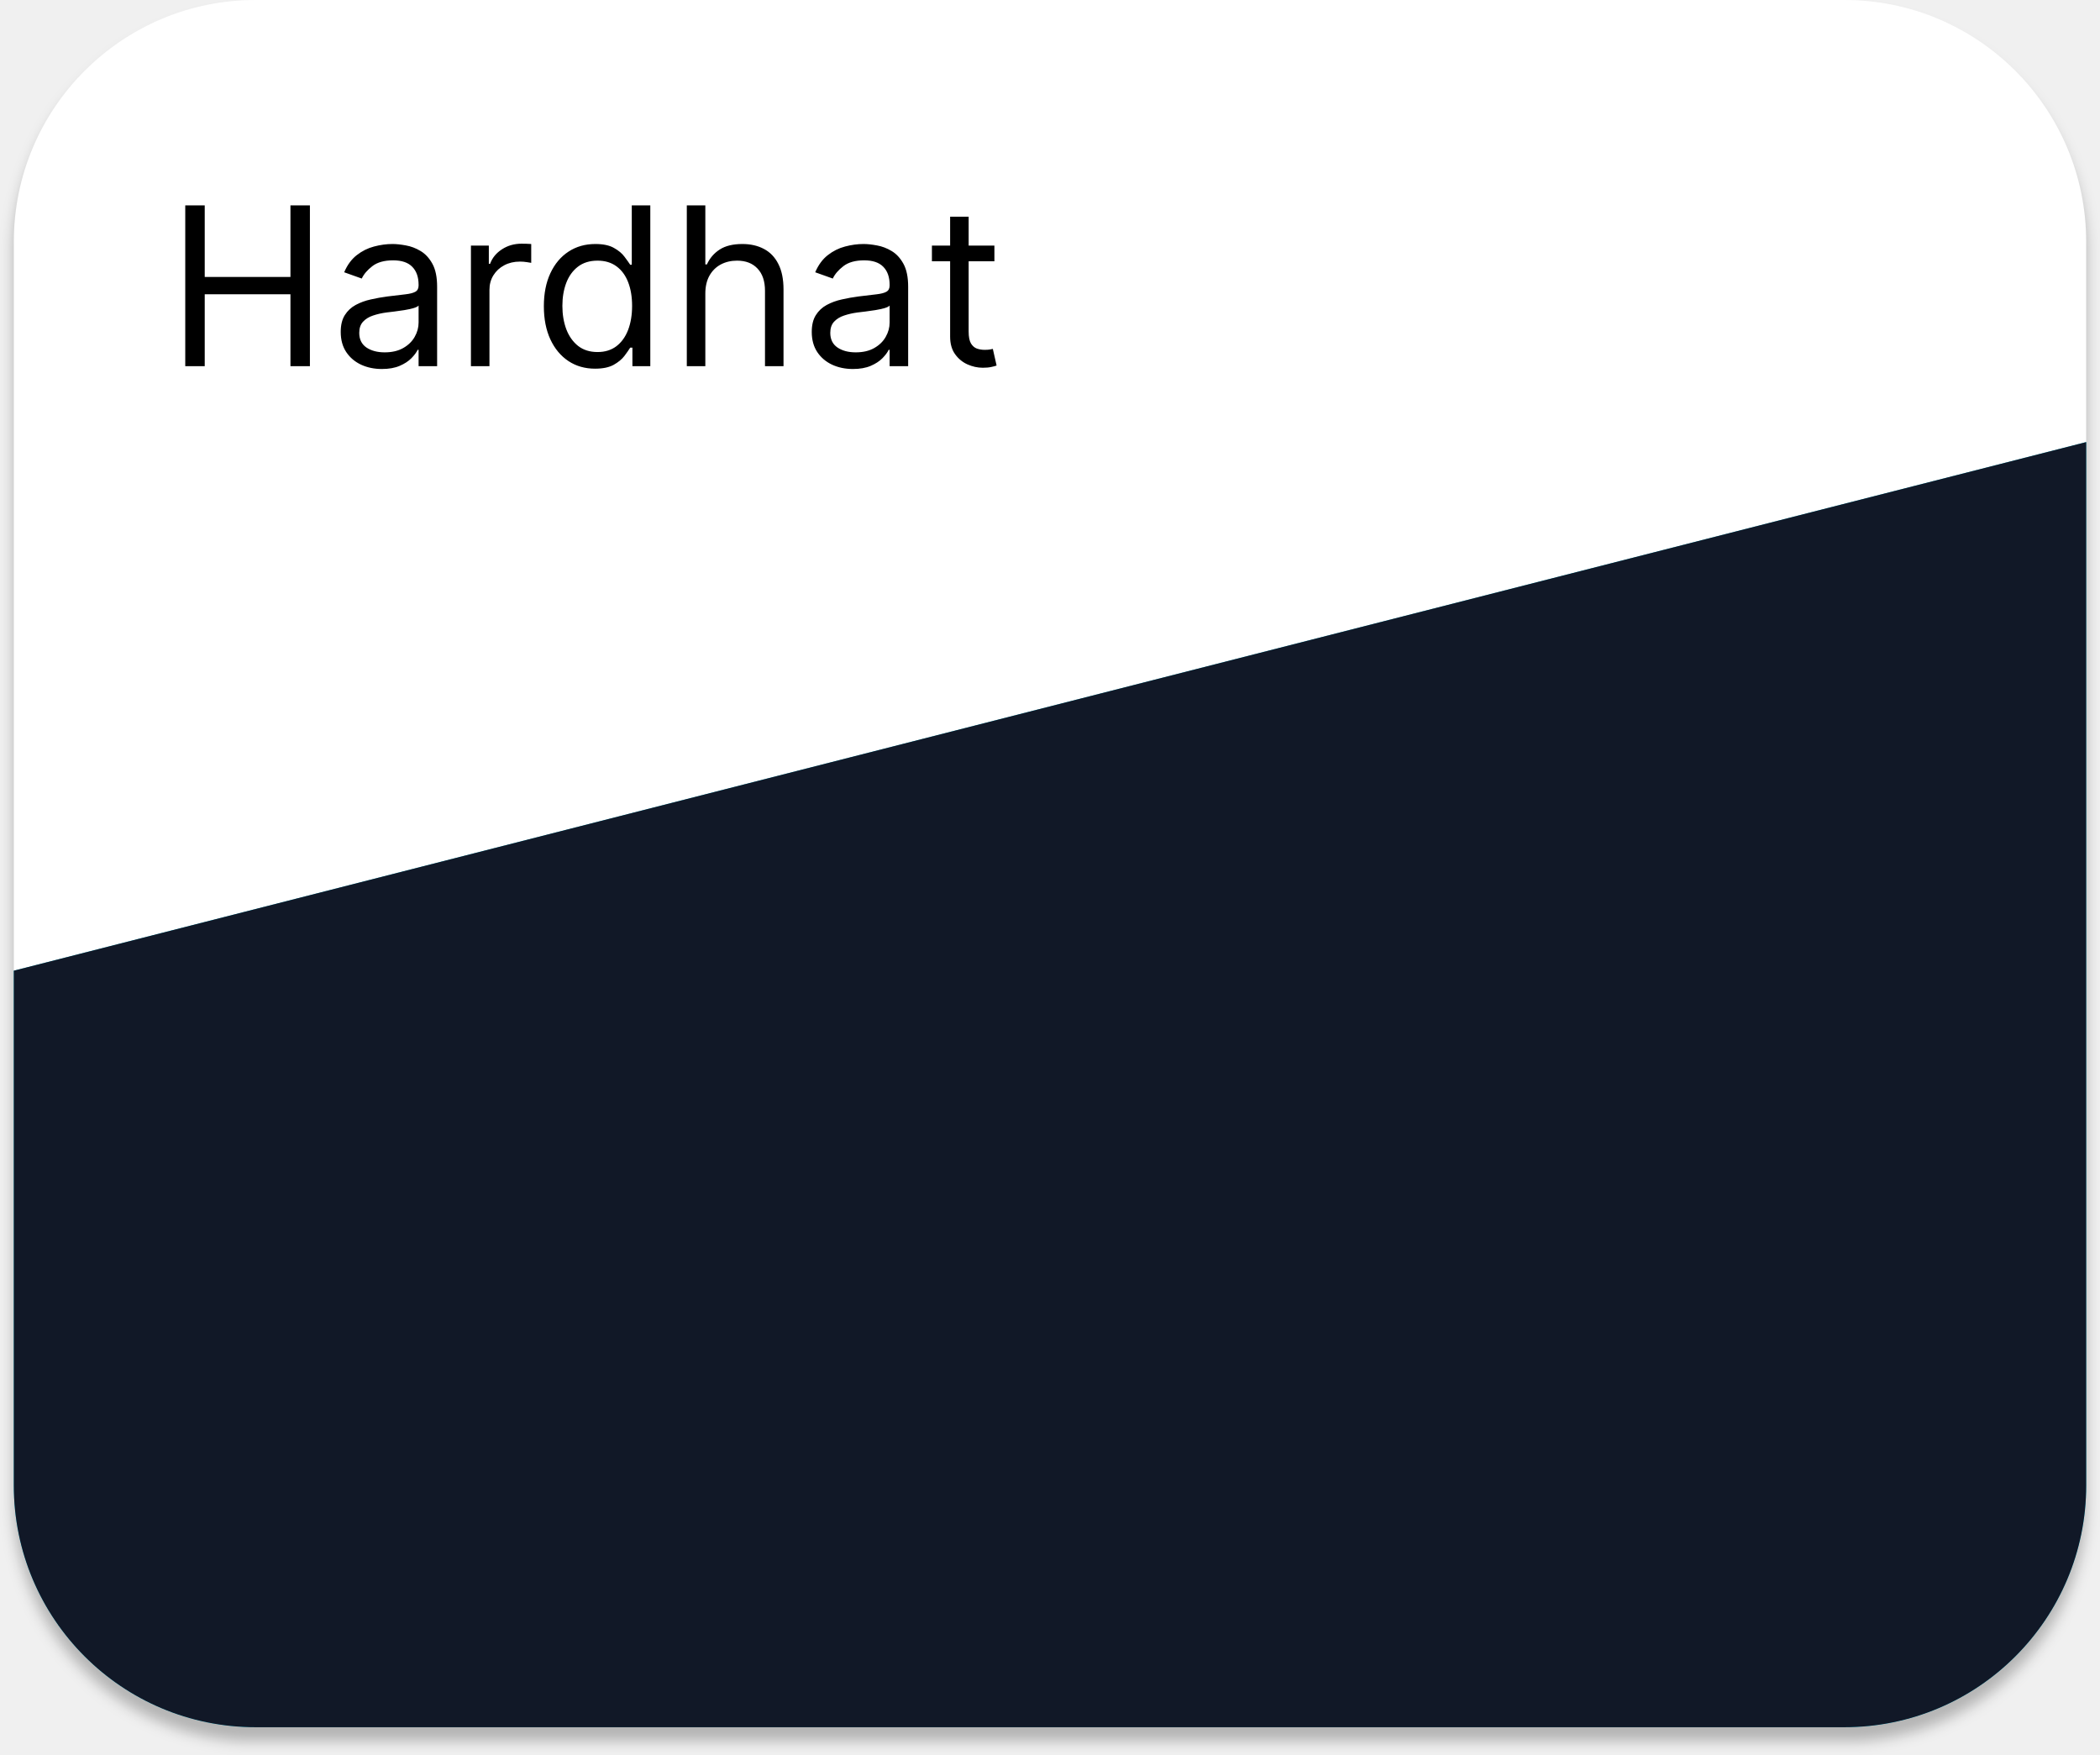
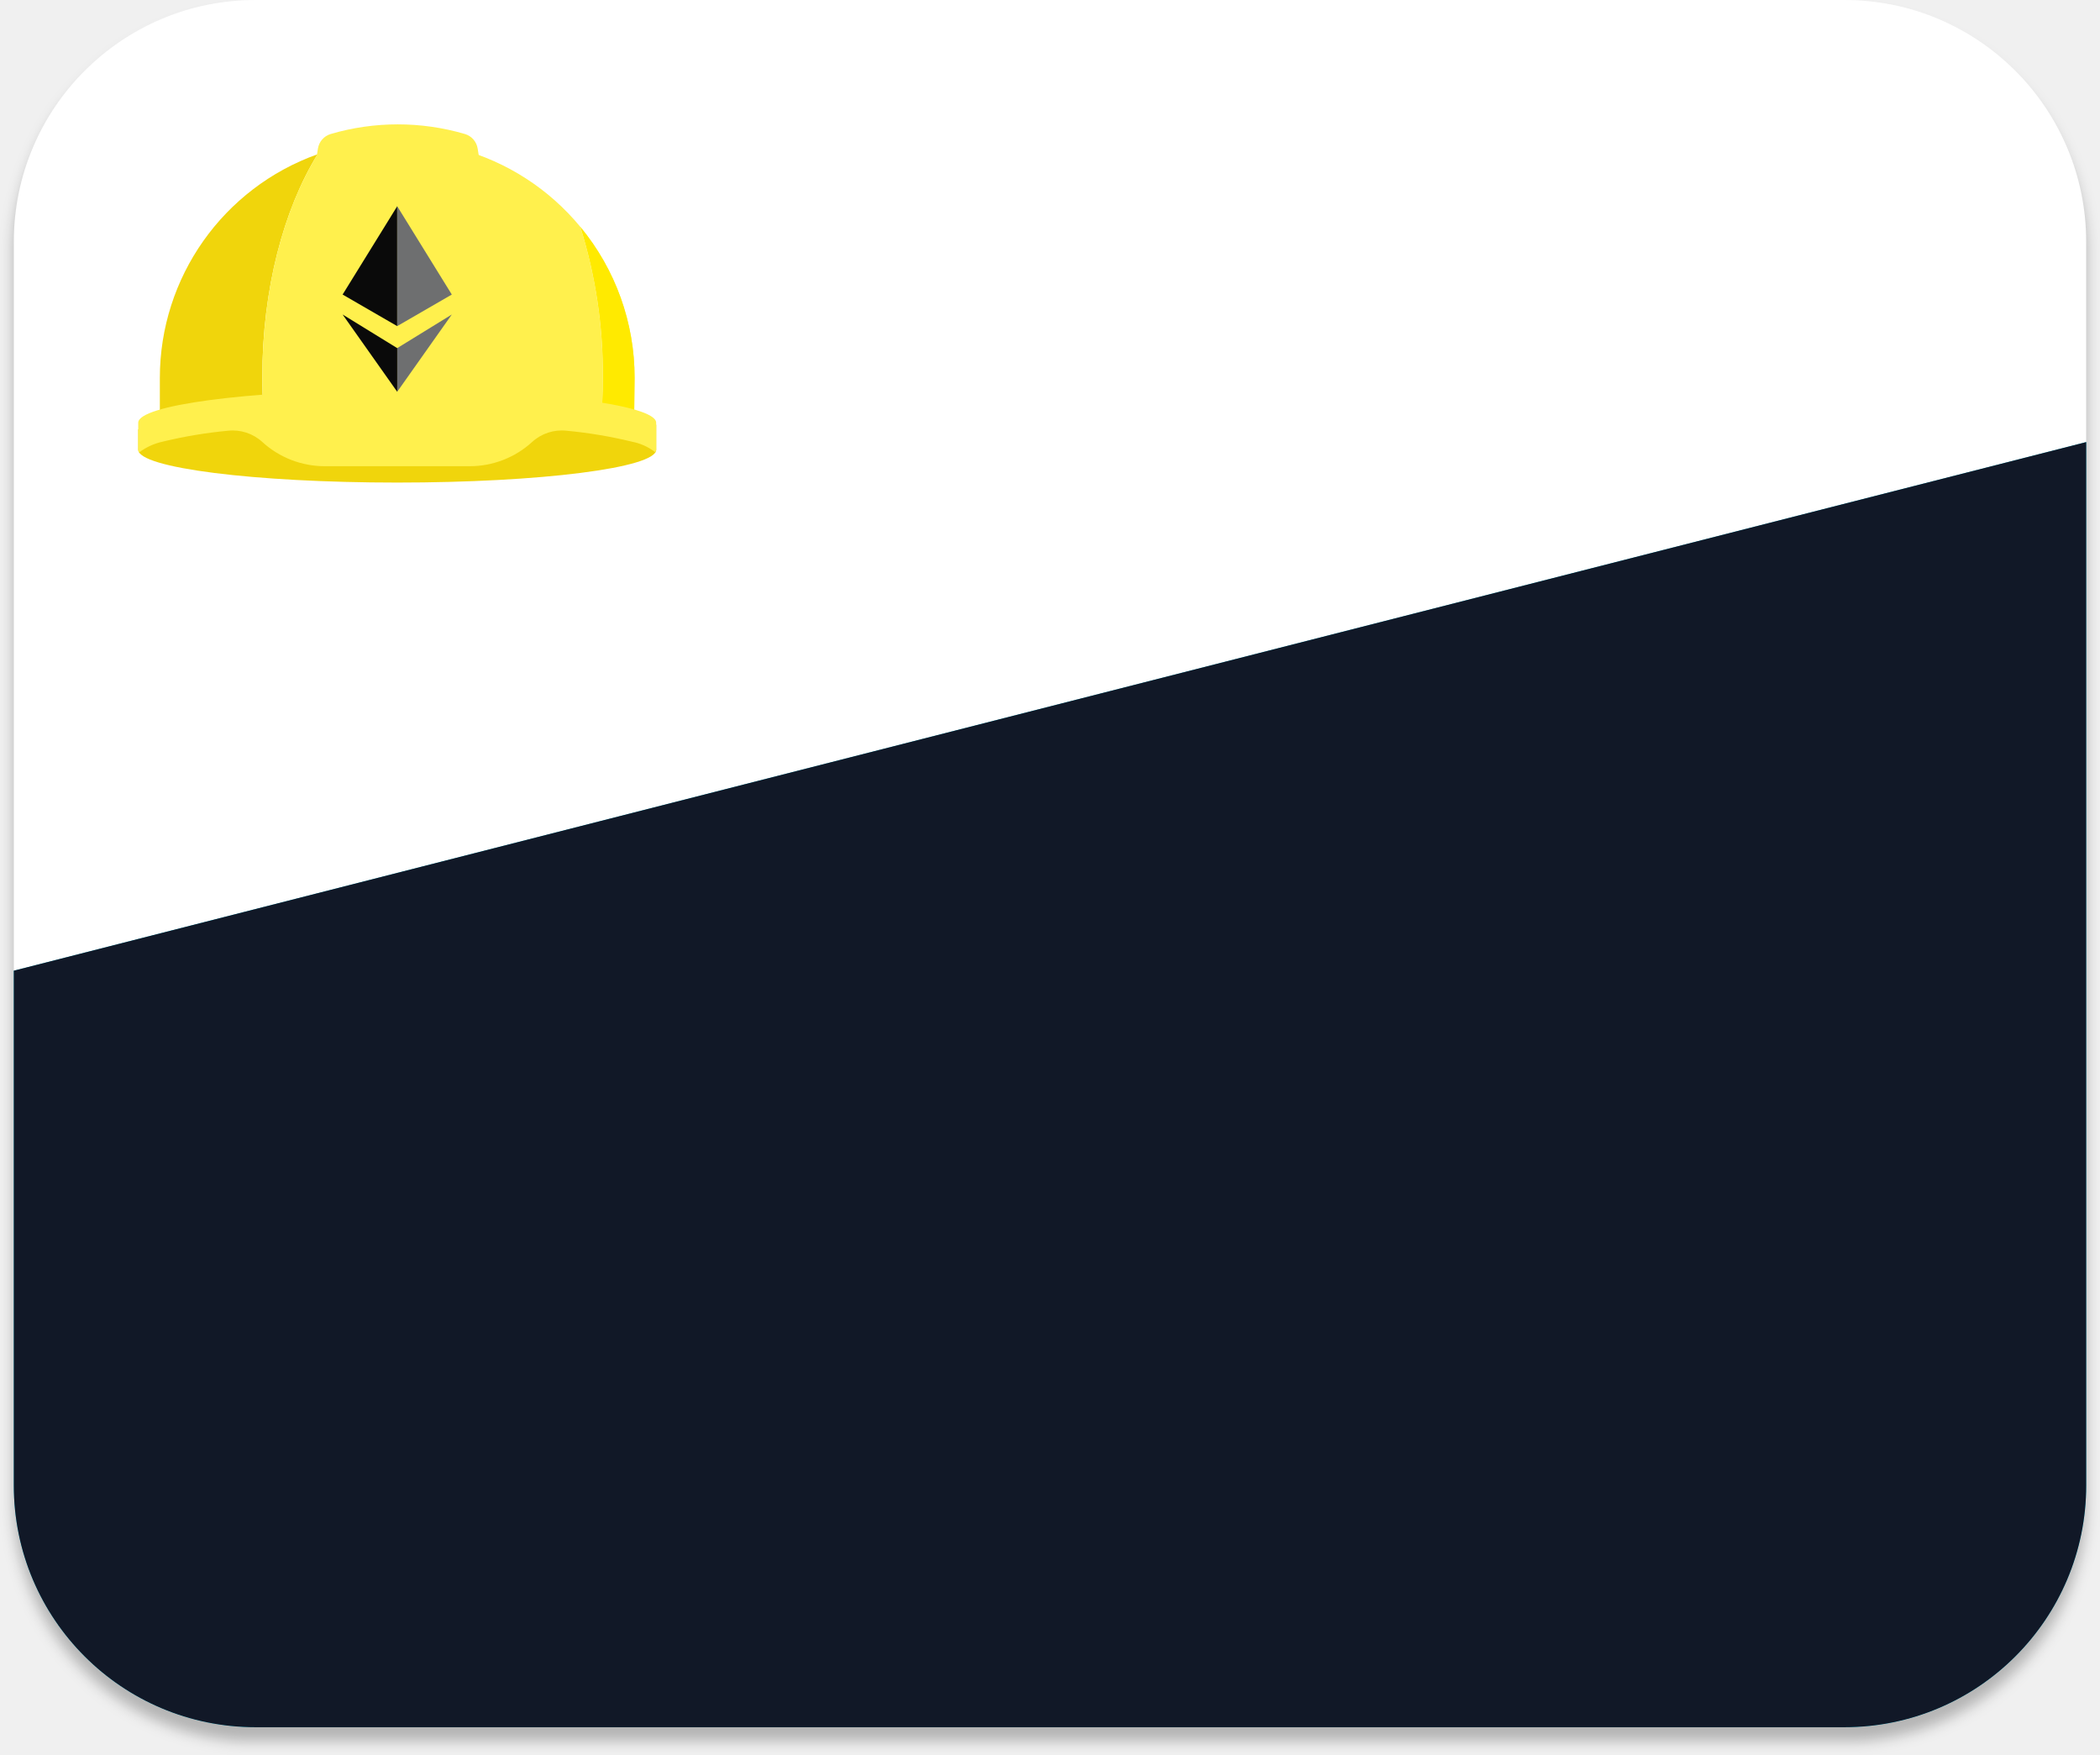
<svg xmlns="http://www.w3.org/2000/svg" width="608" height="508" viewBox="0 0 608 508" fill="none">
-   <g filter="url(#filter0_d_611_135)">
-     <g clip-path="url(#clip0_611_135)">
+   <g filter="url(#filter0_d_615_95)">
+     <g clip-path="url(#clip0_615_95)">
      <rect x="4" width="600" height="500" rx="70" fill="white" />
      <path d="M4 280.997L605 127.723V490C605 495.523 600.523 500 595 500H14C8.477 500 4 495.523 4 490V280.997Z" fill="#06B6D4" />
      <path d="M4 280.998L605 127.724V490C605 495.523 600.523 500 595 500H14C8.477 500 4 495.523 4 490V280.998Z" fill="#111827" />
-       <path d="M53.636 106V59.455H59.273V80.182H84.091V59.455H89.727V106H84.091V85.182H59.273V106H53.636ZM110.557 106.818C108.345 106.818 106.337 106.402 104.534 105.568C102.731 104.72 101.299 103.5 100.239 101.909C99.178 100.303 98.648 98.364 98.648 96.091C98.648 94.091 99.042 92.47 99.829 91.227C100.617 89.97 101.67 88.985 102.989 88.273C104.307 87.561 105.761 87.03 107.352 86.682C108.958 86.318 110.572 86.03 112.193 85.818C114.314 85.546 116.034 85.341 117.352 85.204C118.686 85.053 119.655 84.803 120.261 84.454C120.883 84.106 121.193 83.5 121.193 82.636V82.454C121.193 80.212 120.58 78.47 119.352 77.227C118.14 75.985 116.299 75.364 113.83 75.364C111.269 75.364 109.261 75.924 107.807 77.046C106.352 78.167 105.33 79.364 104.739 80.636L99.648 78.818C100.557 76.697 101.769 75.046 103.284 73.864C104.814 72.667 106.481 71.833 108.284 71.364C110.102 70.879 111.89 70.636 113.648 70.636C114.769 70.636 116.057 70.773 117.511 71.046C118.981 71.303 120.398 71.841 121.761 72.659C123.14 73.477 124.284 74.712 125.193 76.364C126.102 78.015 126.557 80.227 126.557 83V106H121.193V101.273H120.92C120.557 102.03 119.951 102.841 119.102 103.705C118.254 104.568 117.125 105.303 115.716 105.909C114.307 106.515 112.587 106.818 110.557 106.818ZM111.375 102C113.496 102 115.284 101.583 116.739 100.75C118.208 99.917 119.314 98.841 120.057 97.523C120.814 96.204 121.193 94.818 121.193 93.364V88.454C120.966 88.727 120.466 88.977 119.693 89.204C118.936 89.417 118.057 89.606 117.057 89.773C116.072 89.924 115.11 90.061 114.17 90.182C113.246 90.288 112.496 90.379 111.92 90.454C110.527 90.636 109.223 90.932 108.011 91.341C106.814 91.735 105.845 92.333 105.102 93.136C104.375 93.924 104.011 95 104.011 96.364C104.011 98.227 104.701 99.636 106.08 100.591C107.473 101.53 109.239 102 111.375 102ZM136.347 106V71.091H141.528V76.364H141.892C142.528 74.636 143.68 73.235 145.347 72.159C147.013 71.083 148.892 70.546 150.983 70.546C151.377 70.546 151.869 70.553 152.46 70.568C153.051 70.583 153.498 70.606 153.801 70.636V76.091C153.619 76.046 153.203 75.977 152.551 75.886C151.915 75.78 151.241 75.727 150.528 75.727C148.831 75.727 147.316 76.083 145.983 76.796C144.665 77.492 143.619 78.462 142.847 79.704C142.089 80.932 141.71 82.333 141.71 83.909V106H136.347ZM172.278 106.727C169.369 106.727 166.801 105.992 164.574 104.523C162.347 103.038 160.604 100.947 159.347 98.25C158.089 95.538 157.46 92.333 157.46 88.636C157.46 84.97 158.089 81.788 159.347 79.091C160.604 76.394 162.354 74.311 164.597 72.841C166.839 71.371 169.43 70.636 172.369 70.636C174.642 70.636 176.438 71.015 177.756 71.773C179.089 72.515 180.104 73.364 180.801 74.318C181.513 75.258 182.066 76.03 182.46 76.636H182.915V59.455H188.278V106H183.097V100.636H182.46C182.066 101.273 181.506 102.076 180.778 103.045C180.051 104 179.013 104.856 177.665 105.614C176.316 106.356 174.521 106.727 172.278 106.727ZM173.006 101.909C175.157 101.909 176.975 101.348 178.46 100.227C179.945 99.091 181.074 97.523 181.847 95.523C182.619 93.508 183.006 91.182 183.006 88.546C183.006 85.939 182.627 83.659 181.869 81.704C181.112 79.735 179.991 78.204 178.506 77.114C177.021 76.008 175.188 75.454 173.006 75.454C170.733 75.454 168.839 76.038 167.324 77.204C165.824 78.356 164.695 79.924 163.938 81.909C163.195 83.879 162.824 86.091 162.824 88.546C162.824 91.03 163.203 93.288 163.96 95.318C164.733 97.333 165.869 98.939 167.369 100.136C168.884 101.318 170.763 101.909 173.006 101.909ZM204.21 85V106H198.847V59.455H204.21V76.546H204.665C205.483 74.742 206.71 73.311 208.347 72.25C209.998 71.174 212.195 70.636 214.938 70.636C217.316 70.636 219.4 71.114 221.188 72.068C222.975 73.008 224.362 74.454 225.347 76.409C226.347 78.349 226.847 80.818 226.847 83.818V106H221.483V84.182C221.483 81.409 220.763 79.265 219.324 77.75C217.9 76.22 215.922 75.454 213.392 75.454C211.634 75.454 210.059 75.826 208.665 76.568C207.286 77.311 206.195 78.394 205.392 79.818C204.604 81.242 204.21 82.97 204.21 85ZM246.932 106.818C244.72 106.818 242.712 106.402 240.909 105.568C239.106 104.72 237.674 103.5 236.614 101.909C235.553 100.303 235.023 98.364 235.023 96.091C235.023 94.091 235.417 92.47 236.205 91.227C236.992 89.97 238.045 88.985 239.364 88.273C240.682 87.561 242.136 87.03 243.727 86.682C245.333 86.318 246.947 86.03 248.568 85.818C250.689 85.546 252.409 85.341 253.727 85.204C255.061 85.053 256.03 84.803 256.636 84.454C257.258 84.106 257.568 83.5 257.568 82.636V82.454C257.568 80.212 256.955 78.47 255.727 77.227C254.515 75.985 252.674 75.364 250.205 75.364C247.644 75.364 245.636 75.924 244.182 77.046C242.727 78.167 241.705 79.364 241.114 80.636L236.023 78.818C236.932 76.697 238.144 75.046 239.659 73.864C241.189 72.667 242.856 71.833 244.659 71.364C246.477 70.879 248.265 70.636 250.023 70.636C251.144 70.636 252.432 70.773 253.886 71.046C255.356 71.303 256.773 71.841 258.136 72.659C259.515 73.477 260.659 74.712 261.568 76.364C262.477 78.015 262.932 80.227 262.932 83V106H257.568V101.273H257.295C256.932 102.03 256.326 102.841 255.477 103.705C254.629 104.568 253.5 105.303 252.091 105.909C250.682 106.515 248.962 106.818 246.932 106.818ZM247.75 102C249.871 102 251.659 101.583 253.114 100.75C254.583 99.917 255.689 98.841 256.432 97.523C257.189 96.204 257.568 94.818 257.568 93.364V88.454C257.341 88.727 256.841 88.977 256.068 89.204C255.311 89.417 254.432 89.606 253.432 89.773C252.447 89.924 251.485 90.061 250.545 90.182C249.621 90.288 248.871 90.379 248.295 90.454C246.902 90.636 245.598 90.932 244.386 91.341C243.189 91.735 242.22 92.333 241.477 93.136C240.75 93.924 240.386 95 240.386 96.364C240.386 98.227 241.076 99.636 242.455 100.591C243.848 101.53 245.614 102 247.75 102ZM287.903 71.091V75.636H269.812V71.091H287.903ZM275.085 62.727H280.449V96C280.449 97.515 280.669 98.651 281.108 99.409C281.563 100.152 282.138 100.652 282.835 100.909C283.547 101.152 284.297 101.273 285.085 101.273C285.676 101.273 286.161 101.242 286.54 101.182C286.919 101.106 287.222 101.045 287.449 101L288.54 105.818C288.176 105.955 287.669 106.091 287.017 106.227C286.366 106.379 285.54 106.455 284.54 106.455C283.025 106.455 281.54 106.129 280.085 105.477C278.646 104.826 277.449 103.833 276.494 102.5C275.555 101.167 275.085 99.485 275.085 97.454V62.727Z" fill="black" />
+       <path d="M190.001 122.957C190.001 122.957 167.153 119.572 155.08 118.601C143.486 117.669 129.747 117.132 115.008 117.132C100.268 117.132 86.529 117.669 74.938 118.601C62.862 119.585 40.018 124.282 40.018 124.282V130.185C40.018 135.433 73.593 139.697 115.008 139.697C156.422 139.697 189.997 135.433 189.997 130.185L190.001 122.957Z" fill="#F0D50C" />
+       <path d="M91.95 44.651C64.566 54.408 46.28 80.335 46.278 109.404V119.139C56.05 116.804 66.013 115.36 76.046 114.823C75.978 112.955 75.943 111.074 75.941 109.178C75.951 83.635 82.117 60.65 91.95 44.651Z" fill="#F0D50C" />
+       <path d="M183.732 109.405C183.756 93.454 178.207 77.996 168.045 65.701C172.45 79.772 174.646 94.441 174.552 109.185C174.552 111.868 174.483 114.52 174.345 117.142C177.473 117.623 180.571 118.28 183.624 119.11L183.732 109.405Z" fill="#FFF04D" />
+       <path d="M183.732 109.405C183.756 93.454 178.207 77.996 168.045 65.701C172.45 79.772 174.646 94.441 174.552 109.185C174.552 111.868 174.483 114.52 174.345 117.142C177.473 117.623 180.571 118.28 183.624 119.11L183.732 109.405Z" fill="#FFEA00" />
+       <path d="M168.044 65.697C149.631 43.377 119.219 34.965 91.953 44.651C82.113 60.65 75.95 83.635 75.95 109.181C75.95 111.077 75.985 112.959 76.055 114.826C86.288 114.036 98.135 113.547 110.821 113.458C110.821 113.458 113.704 113.458 115.013 113.458C134.857 113.22 154.691 114.456 174.352 117.155C174.485 114.531 174.554 111.878 174.558 109.198C174.651 94.448 172.454 79.773 168.044 65.697Z" fill="#FFF04D" />
+       <path d="M142.651 70.243L138.296 43.021C137.986 41.018 136.551 39.372 134.609 38.793C121.918 35.069 108.425 35.069 95.734 38.793C93.793 39.373 92.359 41.019 92.05 43.021L87.691 70.243" fill="#FFF04D" />
+       <path d="M115.013 112.881C113.701 112.881 112.399 112.881 111.107 112.881H110.962H110.818C71.352 113.157 40.02 117.303 40.02 122.376V129.73C39.956 130.161 40.048 130.6 40.279 130.97C42.283 129.464 44.587 128.406 47.035 127.867C53.27 126.35 59.607 125.289 65.996 124.692C69.624 124.294 73.249 125.477 75.944 127.939C80.878 132.456 87.326 134.962 94.016 134.961H135.997C142.687 134.961 149.135 132.456 154.069 127.939C156.764 125.474 160.39 124.29 164.02 124.689C170.408 125.285 176.744 126.347 182.978 127.864C185.296 128.309 187.486 129.267 189.386 130.668C189.495 130.776 189.619 130.871 189.714 130.97C189.947 130.599 190.04 130.157 189.977 129.723V122.37C190 117.139 156.424 112.881 115.013 112.881Z" fill="#FFF04D" />
+       <path d="M130.809 91.044L114.994 100.779V113.423L130.809 91.044Z" fill="#6E6F70" />
+       <path d="M115.01 113.423V100.779L99.194 91.044L115.01 113.423Z" fill="#0A0A0A" />
+       <path d="M99.194 85.268L115.01 94.412V59.689L99.194 85.268Z" fill="#0A0A0A" />
+       <path d="M130.809 85.268L114.994 59.686V76.121V94.409L130.809 85.265V85.268Z" fill="#6E6F70" />
    </g>
  </g>
  <defs>
-     <filter id="filter0_d_611_135" x="0" y="0" width="608" height="508" filterUnits="userSpaceOnUse" color-interpolation-filters="sRGB">
+     <filter id="filter0_d_615_95" x="0" y="0" width="608" height="508" filterUnits="userSpaceOnUse" color-interpolation-filters="sRGB">
      <feFlood flood-opacity="0" result="BackgroundImageFix" />
      <feColorMatrix in="SourceAlpha" type="matrix" values="0 0 0 0 0 0 0 0 0 0 0 0 0 0 0 0 0 0 127 0" result="hardAlpha" />
      <feOffset dy="4" />
      <feGaussianBlur stdDeviation="2" />
      <feColorMatrix type="matrix" values="0 0 0 0 0 0 0 0 0 0 0 0 0 0 0 0 0 0 0.25 0" />
-       <feBlend mode="normal" in2="BackgroundImageFix" result="effect1_dropShadow_611_135" />
-       <feBlend mode="normal" in="SourceGraphic" in2="effect1_dropShadow_611_135" result="shape" />
+       <feBlend mode="normal" in2="BackgroundImageFix" result="effect1_dropShadow_615_95" />
+       <feBlend mode="normal" in="SourceGraphic" in2="effect1_dropShadow_615_95" result="shape" />
    </filter>
-     <clipPath id="clip0_611_135">
+     <clipPath id="clip0_615_95">
      <rect x="4" width="600" height="500" rx="70" fill="white" />
    </clipPath>
  </defs>
</svg>
